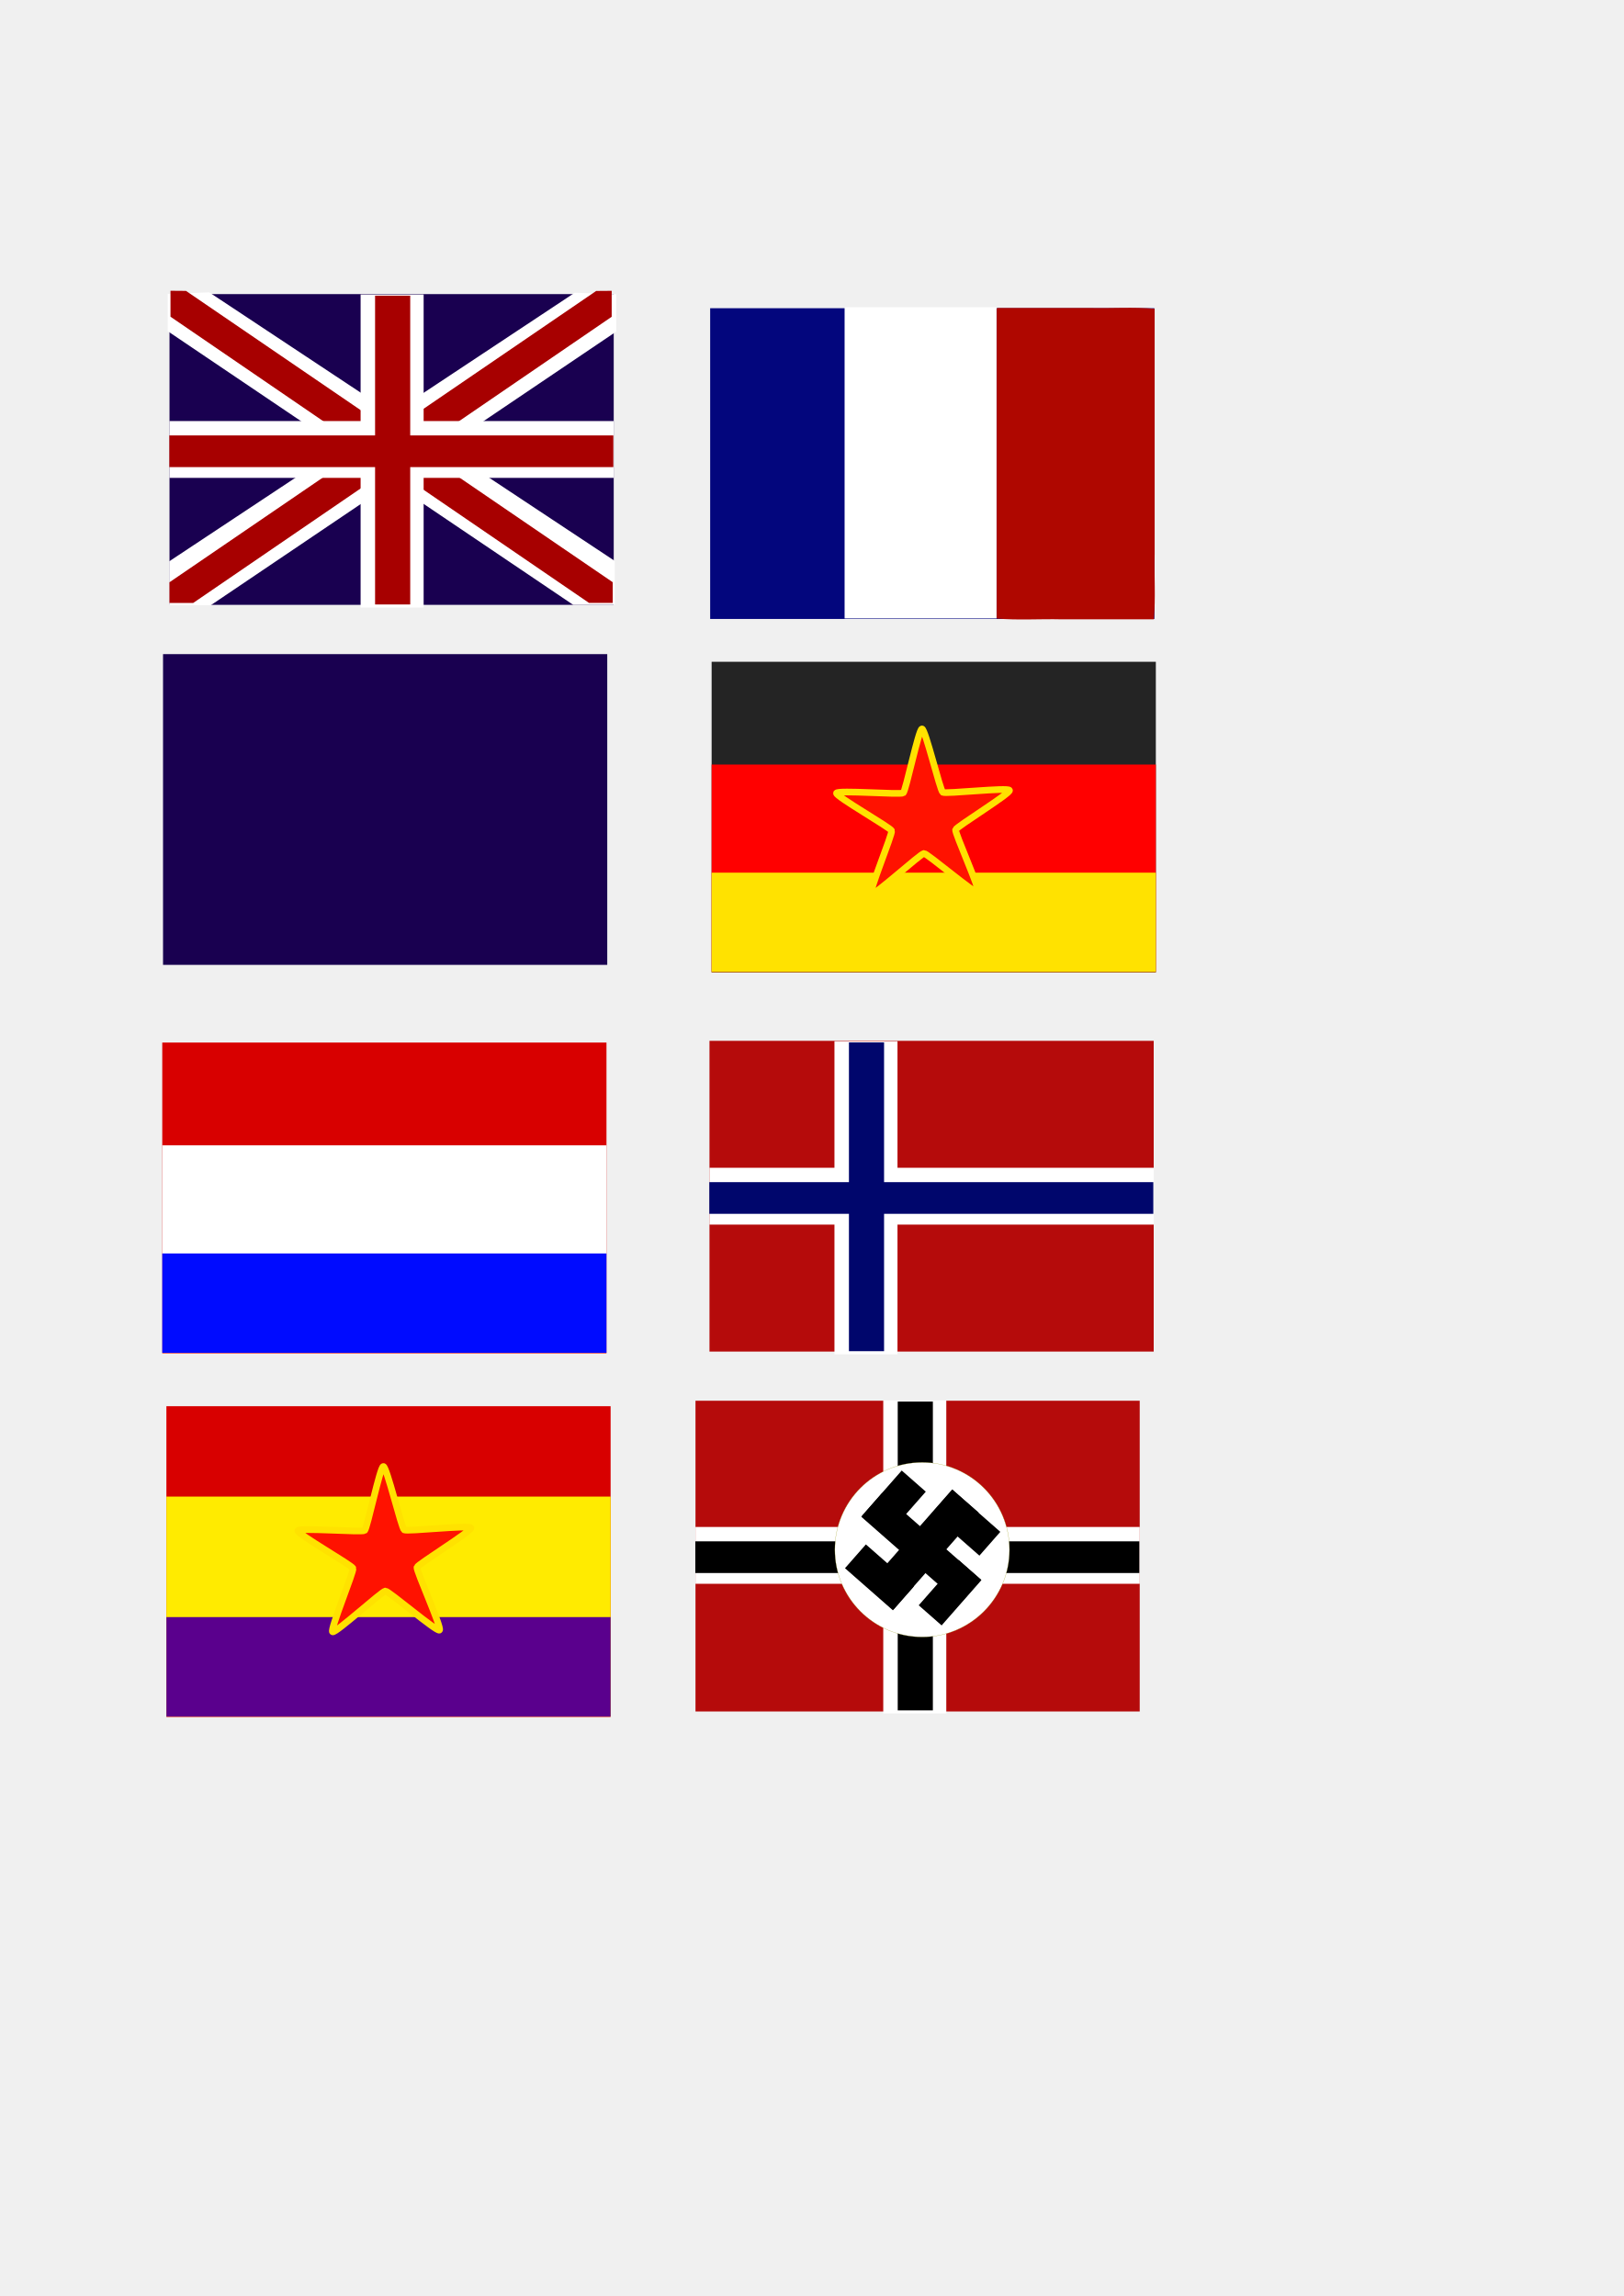
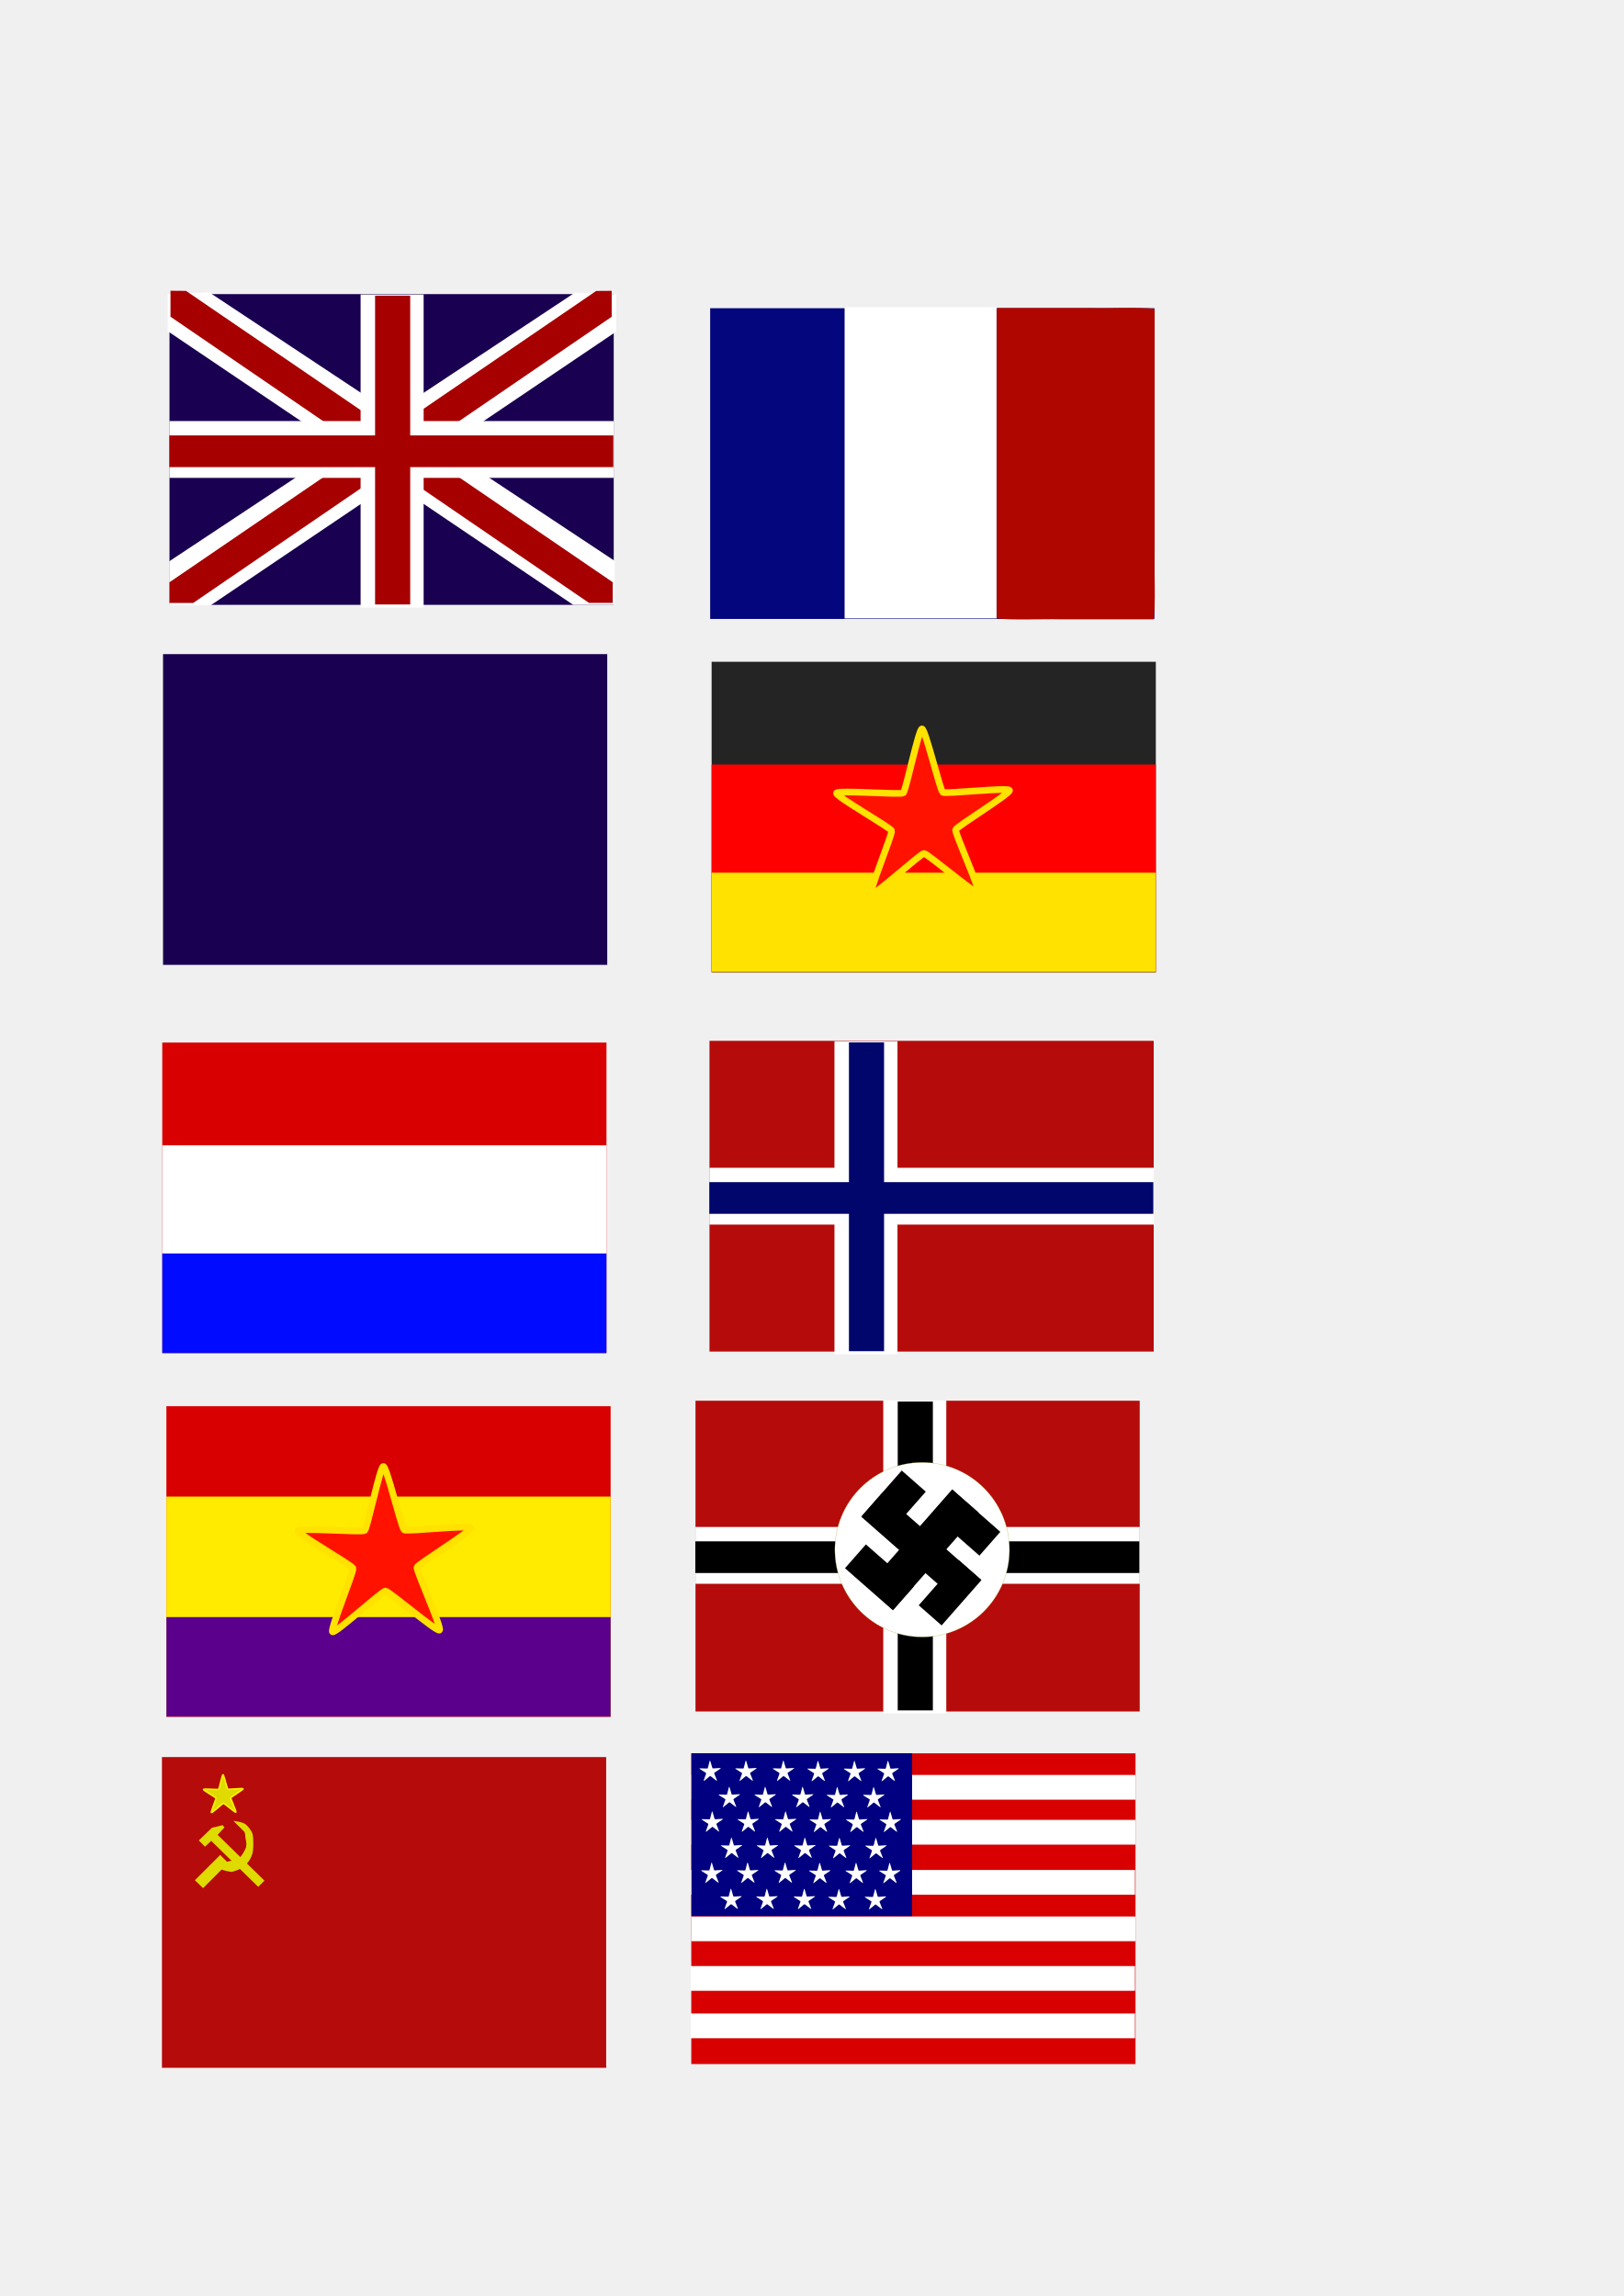
<svg xmlns="http://www.w3.org/2000/svg" width="210mm" height="297mm" id="svg6503" version="1.1">
  <defs id="defs6505" />
  <g id="layer1">
    <rect style="fill:#b50b0b;fill-opacity:1;stroke:none" id="rect6511-4-4" width="217.143" height="151.919" x="339.973" y="684.823" />
    <rect style="fill:#ffffff;fill-opacity:1;stroke:none" id="rect7084-0-3" width="217.183" height="27.779" x="339.949" y="746.538" />
    <rect style="fill:#ffffff;fill-opacity:1;stroke:none" id="rect7084-3-5-0" width="30.81" height="153.038" x="431.755" y="684.667" />
    <rect style="fill:#000000;fill-opacity:1;stroke:none" id="rect7084-1-4-4" width="217.041" height="15.487" x="339.884" y="753.565" />
    <rect style="fill:#000000;fill-opacity:1;stroke:none" id="rect7084-3-0-0-1" width="17.176" height="150.977" x="438.83" y="685.232" />
    <rect style="fill:#190050;fill-opacity:1;stroke:none" id="rect6511" width="217.143" height="151.919" x="82.857" y="143.791" />
    <rect style="fill:#190050;fill-opacity:1;stroke:none" id="rect6511-6" width="217.143" height="151.919" x="79.693" y="319.804" />
    <path style="fill:#ffffff;stroke:#ffffff;stroke-width:1px;stroke-linecap:butt;stroke-linejoin:miter;stroke-opacity:1;fill-opacity:1" d="m 82.5,144.148 0,17.5 197.857,133.571 19.643,0 0,-20.714 -197.857,-131.071 z" id="path7039" />
    <path style="fill:#ffffff;fill-opacity:1;stroke:#ffffff;stroke-width:1px;stroke-linecap:butt;stroke-linejoin:miter;stroke-opacity:1" d="m 300.75,144.326 0,17.5 -197.857,133.571 -19.643,0 0,-20.714 197.857,-131.071 z" id="path7039-7" />
    <path style="fill:#a70000;stroke:none;stroke-width:1px;stroke-linecap:butt;stroke-linejoin:miter;stroke-opacity:1;fill-opacity:1" d="m 83.338,142.153 0,12.688 204.556,139.906 11.617,0 0,-10.102 L 90.914,142.215 z" id="path7149" />
    <path style="fill:#a70000;fill-opacity:1;stroke:none" d="m 299.005,142.184 0,12.688 -204.556,139.906 -11.617,0 0,-10.102 208.597,-142.432 z" id="path7149-4" />
    <rect style="fill:#ffffff;fill-opacity:1;stroke:none" id="rect7084" width="217.183" height="27.779" x="82.833" y="205.854" />
    <rect style="fill:#ffffff;fill-opacity:1;stroke:none" id="rect7084-3" width="30.81" height="153.038" x="176.272" y="143.983" />
    <rect style="fill:#a70000;fill-opacity:1;stroke:none" id="rect7084-1" width="217.041" height="15.487" x="82.768" y="212.881" />
    <rect style="fill:#a70000;fill-opacity:1;stroke:none" id="rect7084-3-0" width="17.176" height="150.977" x="183.347" y="144.548" />
    <rect style="fill:#03067d;fill-opacity:1;stroke:none" id="rect6511-2" width="217.143" height="151.919" x="347.143" y="150.688" />
    <rect style="fill:#ffffff;fill-opacity:1;stroke:none" id="rect7206" width="74.286" height="152.143" x="412.857" y="150.219" ry="0" />
    <path style="fill:#af0700;fill-opacity:1;stroke:none" d="m 487.185,150.958 c 0,50.476 0,100.952 0,151.429 10.277,0.937 21.276,0.134 31.83,0.402 15,0 30,0 45,0 0.937,-10.277 0.134,-21.276 0.402,-31.83 0,-40 0,-80 0,-120 -10.277,-0.937 -21.276,-0.134 -31.83,-0.402 -15,0 -30,0 -45,0 l -0.402,0.402 z" id="path7208" />
    <rect style="fill:#242424;fill-opacity:1;stroke:none" id="rect6511-2-7" width="217.143" height="151.919" x="347.857" y="323.546" />
    <rect style="fill:#ff0000;fill-opacity:1;stroke:none" id="rect7228" width="217.143" height="101.429" x="347.857" y="373.791" />
    <rect style="fill:#ffe200;fill-opacity:1;stroke:none" id="rect7230" width="217.143" height="48.571" x="347.857" y="426.648" />
    <path style="fill:#ff1200;fill-opacity:1;stroke:#ffe200;stroke-opacity:1;stroke-width:3.786;stroke-miterlimit:4;stroke-dasharray:none" id="path7234" d="m 425.709,376.782 c -1.223,1.445 -0.46,37.341 -2.298,37.791 -1.839,0.45 -17.752,-31.734 -19.504,-32.45 -1.752,-0.716 -35.655,11.102 -36.652,9.492 -0.997,-1.61 24.695,-26.689 24.835,-28.577 0.14,-1.888 -21.576,-30.479 -20.354,-31.924 1.223,-1.445 33.014,15.239 34.853,14.789 1.839,-0.45 22.32,-29.939 24.072,-29.223 1.752,0.716 -4.291,36.108 -3.295,37.717 0.997,1.61 35.371,11.976 35.231,13.864 -0.14,1.888 -35.667,7.077 -36.889,8.522 z" transform="matrix(0.7921549,-0.338832,0.338832,0.7921549,2.228803,251.4161)" />
    <rect style="fill:#b50b0b;fill-opacity:1;stroke:none" id="rect6511-4" width="217.143" height="151.919" x="346.811" y="508.865" />
    <rect style="fill:#ffffff;fill-opacity:1;stroke:none" id="rect7084-0" width="217.183" height="27.779" x="346.786" y="570.929" />
    <rect style="fill:#ffffff;fill-opacity:1;stroke:none" id="rect7084-3-5" width="30.81" height="153.038" x="407.901" y="509.057" />
    <rect style="fill:#00066c;fill-opacity:1;stroke:none" id="rect7084-1-4" width="217.041" height="15.487" x="346.722" y="577.955" />
    <rect style="fill:#00066c;fill-opacity:1;stroke:none" id="rect7084-3-0-0" width="17.176" height="150.977" x="414.976" y="509.622" />
    <rect style="fill:#d80000;fill-opacity:1;stroke:none" id="rect6511-2-7-1" width="217.143" height="151.919" x="79.317" y="509.712" />
    <rect style="fill:#ffffff;fill-opacity:1;stroke:none" id="rect7228-1" width="217.143" height="101.429" x="79.317" y="559.957" />
    <rect style="fill:#000bff;fill-opacity:1;stroke:none" id="rect7230-1" width="217.143" height="48.571" x="79.317" y="612.815" />
    <rect style="fill:#d80000;fill-opacity:1;stroke:none" id="rect6511-2-7-1-0" width="217.143" height="151.919" x="81.337" y="687.499" />
    <rect style="fill:#ffeb00;fill-opacity:1;stroke:none" id="rect7228-1-8" width="217.143" height="107.489" x="81.337" y="731.683" />
    <rect style="fill:#5a008d;fill-opacity:1;stroke:none" id="rect7230-1-2" width="217.143" height="48.571" x="81.337" y="790.601" />
    <path style="fill:#ff1200;fill-opacity:1;stroke:#ffe200;stroke-width:3.786;stroke-miterlimit:4;stroke-opacity:1;stroke-dasharray:none" id="path7234-5" d="m 425.709,376.782 c -1.223,1.445 -0.46,37.341 -2.298,37.791 -1.839,0.45 -17.752,-31.734 -19.504,-32.45 -1.752,-0.716 -35.655,11.102 -36.652,9.492 -0.997,-1.61 24.695,-26.689 24.835,-28.577 0.14,-1.888 -21.576,-30.479 -20.354,-31.924 1.223,-1.445 33.014,15.239 34.853,14.789 1.839,-0.45 22.32,-29.939 24.072,-29.223 1.752,0.716 -4.291,36.108 -3.295,37.717 0.997,1.61 35.371,11.976 35.231,13.864 -0.14,1.888 -35.667,7.077 -36.889,8.522 z" transform="matrix(0.7921549,-0.338832,0.338832,0.7921549,-261.0584,612.0226)" />
    <path style="fill:#ffffff;fill-opacity:1;stroke:#909002;stroke-width:0.1;stroke-linecap:butt;stroke-linejoin:miter;stroke-miterlimit:4;stroke-opacity:1;stroke-dasharray:none;stroke-dashoffset:0" id="path6183" d="m 493.46,757.65 a 42.679,42.679 0 1 1 -85.358,0 42.679,42.679 0 1 1 85.358,0 z" />
    <rect style="fill:#000000;fill-opacity:1;stroke:none" id="rect7084-1-4-8" width="64.256" height="15.487" x="805.679" y="263.866" transform="matrix(0.751365,0.6598868,-0.6598868,0.751365,0,0)" />
    <rect style="fill:#000000;fill-opacity:1;stroke:none" id="rect7084-3-0-0-5" width="17.176" height="63.094" x="830.244" y="239.98" transform="matrix(0.751365,0.6598868,-0.6598868,0.751365,0,0)" />
    <rect style="fill:#000000;fill-opacity:1;stroke:none" id="rect7084-1-4-8-4" width="31.173" height="15.487" x="816.286" y="288.027" transform="matrix(0.751365,0.6598868,-0.6598868,0.751365,0,0)" />
    <rect style="fill:#000000;fill-opacity:1;stroke:none" id="rect7084-1-4-8-4-6" width="31.173" height="15.487" x="830.428" y="240.045" transform="matrix(0.751365,0.6598868,-0.6598868,0.751365,0,0)" />
    <rect style="fill:#000000;fill-opacity:1;stroke:none" id="rect7084-3-0-0-5-3" width="15.661" height="29.506" x="805.607" y="249.324" transform="matrix(0.751365,0.6598868,-0.6598868,0.751365,0,0)" />
    <rect style="fill:#000000;fill-opacity:1;stroke:none" id="rect7084-3-0-0-5-3-8" width="14.903" height="29.506" x="855.328" y="263.845" transform="matrix(0.751365,0.6598868,-0.6598868,0.751365,0,0)" />
+     <rect style="fill:#b50b0b;fill-opacity:1;stroke:none" id="rect6511-4-3" width="217.143" height="151.919" x="79.169" y="859.038" />
+     <path style="fill:#dfda00;fill-opacity:1;stroke:#fff100;stroke-width:3.786;stroke-miterlimit:4;stroke-opacity:1;stroke-dasharray:none" id="path7234-5-1" d="m 425.709,376.782 c -1.223,1.445 -0.46,37.341 -2.298,37.791 -1.839,0.45 -17.752,-31.734 -19.504,-32.45 -1.752,-0.716 -35.655,11.102 -36.652,9.492 -0.997,-1.61 24.695,-26.689 24.835,-28.577 0.14,-1.888 -21.576,-30.479 -20.354,-31.924 1.223,-1.445 33.014,15.239 34.853,14.789 1.839,-0.45 22.32,-29.939 24.072,-29.223 1.752,0.716 -4.291,36.108 -3.295,37.717 0.997,1.61 35.371,11.976 35.231,13.864 -0.14,1.888 -35.667,7.077 -36.889,8.522 z" transform="matrix(0.1821293,-0.077903,0.077903,0.1821293,5.894523,843.4957)" />
+     <path style="fill:#dfda00;fill-opacity:1;stroke:none" d="m 95.27,919.242 12.36,-12.36 3.339,3.339 c 0,0 -1.098,0.295 0.748,-0.199 1.751,-0.469 3.471,-0.22 4.909,-1.323 1.36,-1.044 2.782,-3.449 3.438,-5.033 0.582,-1.404 0.393,-3.091 0,-4.559 -0.311,-1.162 0.043,-2.873 -0.808,-3.724 -0.783,-0.783 -5.171,-5.151 -5.171,-5.151 0,0 4.36,0.439 5.966,1.672 1.152,0.884 2.998,3.267 3.374,4.67 0.554,2.067 0.554,7.444 0,9.511 -0.549,2.05 -1.682,4.012 -3.183,5.513 -1.461,1.461 -3.373,2.565 -5.37,3.1 -2.685,0.719 -0.599,0.562 -3.355,0.199 -1.09,-0.143 -3.186,-0.854 -3.186,-0.854 l -9.081,9.081 z" id="path9667" />
+     <path style="fill:#dfda00;fill-opacity:1;stroke:none" d="m 109.724,893.425 -3.339,3.638 22.877,22.378 -3.04,3.04 -22.977,-22.478 -3.04,2.841 -3.04,-3.04 5.532,-5.333 0.847,-0.847 5.283,-1.296 z" id="path9671" />
+     <rect style="fill:#d80000;fill-opacity:1;stroke:none" id="rect6511-2-7-1-2" width="217.143" height="151.919" x="337.916" y="857.205" />
+     <rect style="fill:#ffffff;fill-opacity:1;stroke:none" id="rect7228-1-9" width="217.143" height="12.097" x="337.663" y="984.407" />
+     <rect style="fill:#ffffff;fill-opacity:1;stroke:none" id="rect7228-1-9-0" width="217.143" height="12.097" x="337.663" y="961.208" />
+     <rect style="fill:#ffffff;fill-opacity:1;stroke:none" id="rect7228-1-9-8" width="217.143" height="12.097" x="337.916" y="936.965" />
+     <rect style="fill:#ffffff;fill-opacity:1;stroke:none" id="rect7228-1-9-3" width="217.143" height="12.097" x="337.663" y="914.236" />
+     <rect style="fill:#ffffff;fill-opacity:1;stroke:none" id="rect7228-1-9-1" width="217.143" height="12.097" x="337.916" y="889.74" />
+     <rect style="fill:#ffffff;fill-opacity:1;stroke:none" id="rect7228-1-9-9" width="217.143" height="12.097" x="337.916" y="867.769" />
+     <rect style="fill:#000080;fill-opacity:1;stroke:none" id="rect7230-1-1" width="107.849" height="79.621" x="337.995" y="857.147" />
+     <path style="fill:#ffffff;fill-opacity:1;stroke:none" id="path7234-5-1-4" d="m 425.709,376.782 c -1.223,1.445 -0.46,37.341 -2.298,37.791 -1.839,0.45 -17.752,-31.734 -19.504,-32.45 -1.752,-0.716 -35.655,11.102 -36.652,9.492 -0.997,-1.61 24.695,-26.689 24.835,-28.577 0.14,-1.888 -21.576,-30.479 -20.354,-31.924 1.223,-1.445 33.014,15.239 34.853,14.789 1.839,-0.45 22.32,-29.939 24.072,-29.223 1.752,0.716 -4.291,36.108 -3.295,37.717 0.997,1.61 35.371,11.976 35.231,13.864 -0.14,1.888 -35.667,7.077 -36.889,8.522 z" transform="matrix(0.0985041,-0.0421336,0.0421336,0.0985041,291.2873,847.6592)" />
+     <path style="fill:#ffffff;fill-opacity:1;stroke:none" id="path7234-5-1-4-4" d="m 425.709,376.782 c -1.223,1.445 -0.46,37.341 -2.298,37.791 -1.839,0.45 -17.752,-31.734 -19.504,-32.45 -1.752,-0.716 -35.655,11.102 -36.652,9.492 -0.997,-1.61 24.695,-26.689 24.835,-28.577 0.14,-1.888 -21.576,-30.479 -20.354,-31.924 1.223,-1.445 33.014,15.239 34.853,14.789 1.839,-0.45 22.32,-29.939 24.072,-29.223 1.752,0.716 -4.291,36.108 -3.295,37.717 0.997,1.61 35.371,11.976 35.231,13.864 -0.14,1.888 -35.667,7.077 -36.889,8.522 z" transform="matrix(0.0985041,-0.0421336,0.0421336,0.0985041,308.8387,847.6592)" />
+     <path style="fill:#ffffff;fill-opacity:1;stroke:none" id="path7234-5-1-4-3" d="m 425.709,376.782 c -1.223,1.445 -0.46,37.341 -2.298,37.791 -1.839,0.45 -17.752,-31.734 -19.504,-32.45 -1.752,-0.716 -35.655,11.102 -36.652,9.492 -0.997,-1.61 24.695,-26.689 24.835,-28.577 0.14,-1.888 -21.576,-30.479 -20.354,-31.924 1.223,-1.445 33.014,15.239 34.853,14.789 1.839,-0.45 22.32,-29.939 24.072,-29.223 1.752,0.716 -4.291,36.108 -3.295,37.717 0.997,1.61 35.371,11.976 35.231,13.864 -0.14,1.888 -35.667,7.077 -36.889,8.522 z" transform="matrix(0.0985041,-0.0421336,0.0421336,0.0985041,327.1478,847.6592)" />
+     <path style="fill:#ffffff;fill-opacity:1;stroke:none" id="path7234-5-1-4-76" d="m 425.709,376.782 c -1.223,1.445 -0.46,37.341 -2.298,37.791 -1.839,0.45 -17.752,-31.734 -19.504,-32.45 -1.752,-0.716 -35.655,11.102 -36.652,9.492 -0.997,-1.61 24.695,-26.689 24.835,-28.577 0.14,-1.888 -21.576,-30.479 -20.354,-31.924 1.223,-1.445 33.014,15.239 34.853,14.789 1.839,-0.45 22.32,-29.939 24.072,-29.223 1.752,0.716 -4.291,36.108 -3.295,37.717 0.997,1.61 35.371,11.976 35.231,13.864 -0.14,1.888 -35.667,7.077 -36.889,8.522 z" transform="matrix(0.0985041,-0.0421336,0.0421336,0.0985041,344.0678,847.7854)" />
+     <path style="fill:#ffffff;fill-opacity:1;stroke:none" id="path7234-5-1-4-8" d="m 425.709,376.782 c -1.223,1.445 -0.46,37.341 -2.298,37.791 -1.839,0.45 -17.752,-31.734 -19.504,-32.45 -1.752,-0.716 -35.655,11.102 -36.652,9.492 -0.997,-1.61 24.695,-26.689 24.835,-28.577 0.14,-1.888 -21.576,-30.479 -20.354,-31.924 1.223,-1.445 33.014,15.239 34.853,14.789 1.839,-0.45 22.32,-29.939 24.072,-29.223 1.752,0.716 -4.291,36.108 -3.295,37.717 0.997,1.61 35.371,11.976 35.231,13.864 -0.14,1.888 -35.667,7.077 -36.889,8.522 z" transform="matrix(0.0985041,-0.0421336,0.0421336,0.0985041,361.8718,847.7854)" />
+     <path style="fill:#ffffff;fill-opacity:1;stroke:none" id="path7234-5-1-4-2" d="m 425.709,376.782 c -1.223,1.445 -0.46,37.341 -2.298,37.791 -1.839,0.45 -17.752,-31.734 -19.504,-32.45 -1.752,-0.716 -35.655,11.102 -36.652,9.492 -0.997,-1.61 24.695,-26.689 24.835,-28.577 0.14,-1.888 -21.576,-30.479 -20.354,-31.924 1.223,-1.445 33.014,15.239 34.853,14.789 1.839,-0.45 22.32,-29.939 24.072,-29.223 1.752,0.716 -4.291,36.108 -3.295,37.717 0.997,1.61 35.371,11.976 35.231,13.864 -0.14,1.888 -35.667,7.077 -36.889,8.522 z" transform="matrix(0.0985041,-0.0421336,0.0421336,0.0985041,378.2867,847.7854)" />
+     <path style="fill:#ffffff;fill-opacity:1;stroke:none" id="path7234-5-1-4-28" d="m 425.709,376.782 c -1.223,1.445 -0.46,37.341 -2.298,37.791 -1.839,0.45 -17.752,-31.734 -19.504,-32.45 -1.752,-0.716 -35.655,11.102 -36.652,9.492 -0.997,-1.61 24.695,-26.689 24.835,-28.577 0.14,-1.888 -21.576,-30.479 -20.354,-31.924 1.223,-1.445 33.014,15.239 34.853,14.789 1.839,-0.45 22.32,-29.939 24.072,-29.223 1.752,0.716 -4.291,36.108 -3.295,37.717 0.997,1.61 35.371,11.976 35.231,13.864 -0.14,1.888 -35.667,7.077 -36.889,8.522 z" transform="matrix(0.0985041,-0.0421336,0.0421336,0.0985041,300.6944,860.4755)" />
+     <path style="fill:#ffffff;fill-opacity:1;stroke:none" id="path7234-5-1-4-4-6" d="m 425.709,376.782 c -1.223,1.445 -0.46,37.341 -2.298,37.791 -1.839,0.45 -17.752,-31.734 -19.504,-32.45 -1.752,-0.716 -35.655,11.102 -36.652,9.492 -0.997,-1.61 24.695,-26.689 24.835,-28.577 0.14,-1.888 -21.576,-30.479 -20.354,-31.924 1.223,-1.445 33.014,15.239 34.853,14.789 1.839,-0.45 22.32,-29.939 24.072,-29.223 1.752,0.716 -4.291,36.108 -3.295,37.717 0.997,1.61 35.371,11.976 35.231,13.864 -0.14,1.888 -35.667,7.077 -36.889,8.522 z" transform="matrix(0.0985041,-0.0421336,0.0421336,0.0985041,318.2458,860.4755)" />
+     <path style="fill:#ffffff;fill-opacity:1;stroke:none" id="path7234-5-1-4-3-4" d="m 425.709,376.782 c -1.223,1.445 -0.46,37.341 -2.298,37.791 -1.839,0.45 -17.752,-31.734 -19.504,-32.45 -1.752,-0.716 -35.655,11.102 -36.652,9.492 -0.997,-1.61 24.695,-26.689 24.835,-28.577 0.14,-1.888 -21.576,-30.479 -20.354,-31.924 1.223,-1.445 33.014,15.239 34.853,14.789 1.839,-0.45 22.32,-29.939 24.072,-29.223 1.752,0.716 -4.291,36.108 -3.295,37.717 0.997,1.61 35.371,11.976 35.231,13.864 -0.14,1.888 -35.667,7.077 -36.889,8.522 z" transform="matrix(0.0985041,-0.0421336,0.0421336,0.0985041,336.5548,860.4755)" />
+     <path style="fill:#ffffff;fill-opacity:1;stroke:none" id="path7234-5-1-4-76-0" d="m 425.709,376.782 c -1.223,1.445 -0.46,37.341 -2.298,37.791 -1.839,0.45 -17.752,-31.734 -19.504,-32.45 -1.752,-0.716 -35.655,11.102 -36.652,9.492 -0.997,-1.61 24.695,-26.689 24.835,-28.577 0.14,-1.888 -21.576,-30.479 -20.354,-31.924 1.223,-1.445 33.014,15.239 34.853,14.789 1.839,-0.45 22.32,-29.939 24.072,-29.223 1.752,0.716 -4.291,36.108 -3.295,37.717 0.997,1.61 35.371,11.976 35.231,13.864 -0.14,1.888 -35.667,7.077 -36.889,8.522 z" transform="matrix(0.0985041,-0.0421336,0.0421336,0.0985041,353.4749,860.6018)" />
+     <path style="fill:#ffffff;fill-opacity:1;stroke:none" id="path7234-5-1-4-8-2" d="m 425.709,376.782 c -1.223,1.445 -0.46,37.341 -2.298,37.791 -1.839,0.45 -17.752,-31.734 -19.504,-32.45 -1.752,-0.716 -35.655,11.102 -36.652,9.492 -0.997,-1.61 24.695,-26.689 24.835,-28.577 0.14,-1.888 -21.576,-30.479 -20.354,-31.924 1.223,-1.445 33.014,15.239 34.853,14.789 1.839,-0.45 22.32,-29.939 24.072,-29.223 1.752,0.716 -4.291,36.108 -3.295,37.717 0.997,1.61 35.371,11.976 35.231,13.864 -0.14,1.888 -35.667,7.077 -36.889,8.522 z" transform="matrix(0.0985041,-0.0421336,0.0421336,0.0985041,371.2788,860.6018)" />
+     <path style="fill:#ffffff;fill-opacity:1;stroke:none" id="path7234-5-1-4-23" d="m 425.709,376.782 c -1.223,1.445 -0.46,37.341 -2.298,37.791 -1.839,0.45 -17.752,-31.734 -19.504,-32.45 -1.752,-0.716 -35.655,11.102 -36.652,9.492 -0.997,-1.61 24.695,-26.689 24.835,-28.577 0.14,-1.888 -21.576,-30.479 -20.354,-31.924 1.223,-1.445 33.014,15.239 34.853,14.789 1.839,-0.45 22.32,-29.939 24.072,-29.223 1.752,0.716 -4.291,36.108 -3.295,37.717 0.997,1.61 35.371,11.976 35.231,13.864 -0.14,1.888 -35.667,7.077 -36.889,8.522 z" transform="matrix(0.0985041,-0.0421336,0.0421336,0.0985041,292.3606,872.5026)" />
+     <path style="fill:#ffffff;fill-opacity:1;stroke:none" id="path7234-5-1-4-4-1" d="m 425.709,376.782 c -1.223,1.445 -0.46,37.341 -2.298,37.791 -1.839,0.45 -17.752,-31.734 -19.504,-32.45 -1.752,-0.716 -35.655,11.102 -36.652,9.492 -0.997,-1.61 24.695,-26.689 24.835,-28.577 0.14,-1.888 -21.576,-30.479 -20.354,-31.924 1.223,-1.445 33.014,15.239 34.853,14.789 1.839,-0.45 22.32,-29.939 24.072,-29.223 1.752,0.716 -4.291,36.108 -3.295,37.717 0.997,1.61 35.371,11.976 35.231,13.864 -0.14,1.888 -35.667,7.077 -36.889,8.522 z" transform="matrix(0.0985041,-0.0421336,0.0421336,0.0985041,309.912,872.5026)" />
+     <path style="fill:#ffffff;fill-opacity:1;stroke:none" id="path7234-5-1-4-3-8" d="m 425.709,376.782 c -1.223,1.445 -0.46,37.341 -2.298,37.791 -1.839,0.45 -17.752,-31.734 -19.504,-32.45 -1.752,-0.716 -35.655,11.102 -36.652,9.492 -0.997,-1.61 24.695,-26.689 24.835,-28.577 0.14,-1.888 -21.576,-30.479 -20.354,-31.924 1.223,-1.445 33.014,15.239 34.853,14.789 1.839,-0.45 22.32,-29.939 24.072,-29.223 1.752,0.716 -4.291,36.108 -3.295,37.717 0.997,1.61 35.371,11.976 35.231,13.864 -0.14,1.888 -35.667,7.077 -36.889,8.522 z" transform="matrix(0.0985041,-0.0421336,0.0421336,0.0985041,328.221,872.5026)" />
+     <path style="fill:#ffffff;fill-opacity:1;stroke:none" id="path7234-5-1-4-76-3" d="m 425.709,376.782 c -1.223,1.445 -0.46,37.341 -2.298,37.791 -1.839,0.45 -17.752,-31.734 -19.504,-32.45 -1.752,-0.716 -35.655,11.102 -36.652,9.492 -0.997,-1.61 24.695,-26.689 24.835,-28.577 0.14,-1.888 -21.576,-30.479 -20.354,-31.924 1.223,-1.445 33.014,15.239 34.853,14.789 1.839,-0.45 22.32,-29.939 24.072,-29.223 1.752,0.716 -4.291,36.108 -3.295,37.717 0.997,1.61 35.371,11.976 35.231,13.864 -0.14,1.888 -35.667,7.077 -36.889,8.522 z" transform="matrix(0.0985041,-0.0421336,0.0421336,0.0985041,345.1411,872.6289)" />
+     <path style="fill:#ffffff;fill-opacity:1;stroke:none" id="path7234-5-1-4-8-5" d="m 425.709,376.782 c -1.223,1.445 -0.46,37.341 -2.298,37.791 -1.839,0.45 -17.752,-31.734 -19.504,-32.45 -1.752,-0.716 -35.655,11.102 -36.652,9.492 -0.997,-1.61 24.695,-26.689 24.835,-28.577 0.14,-1.888 -21.576,-30.479 -20.354,-31.924 1.223,-1.445 33.014,15.239 34.853,14.789 1.839,-0.45 22.32,-29.939 24.072,-29.223 1.752,0.716 -4.291,36.108 -3.295,37.717 0.997,1.61 35.371,11.976 35.231,13.864 -0.14,1.888 -35.667,7.077 -36.889,8.522 z" transform="matrix(0.0985041,-0.0421336,0.0421336,0.0985041,362.945,872.6289)" />
+     <path style="fill:#ffffff;fill-opacity:1;stroke:none" id="path7234-5-1-4-2-6" d="m 425.709,376.782 c -1.223,1.445 -0.46,37.341 -2.298,37.791 -1.839,0.45 -17.752,-31.734 -19.504,-32.45 -1.752,-0.716 -35.655,11.102 -36.652,9.492 -0.997,-1.61 24.695,-26.689 24.835,-28.577 0.14,-1.888 -21.576,-30.479 -20.354,-31.924 1.223,-1.445 33.014,15.239 34.853,14.789 1.839,-0.45 22.32,-29.939 24.072,-29.223 1.752,0.716 -4.291,36.108 -3.295,37.717 0.997,1.61 35.371,11.976 35.231,13.864 -0.14,1.888 -35.667,7.077 -36.889,8.522 z" transform="matrix(0.0985041,-0.0421336,0.0421336,0.0985041,379.36,872.6289)" />
+     <path style="fill:#ffffff;fill-opacity:1;stroke:none" id="path7234-5-1-4-28-8" d="m 425.709,376.782 c -1.223,1.445 -0.46,37.341 -2.298,37.791 -1.839,0.45 -17.752,-31.734 -19.504,-32.45 -1.752,-0.716 -35.655,11.102 -36.652,9.492 -0.997,-1.61 24.695,-26.689 24.835,-28.577 0.14,-1.888 -21.576,-30.479 -20.354,-31.924 1.223,-1.445 33.014,15.239 34.853,14.789 1.839,-0.45 22.32,-29.939 24.072,-29.223 1.752,0.716 -4.291,36.108 -3.295,37.717 0.997,1.61 35.371,11.976 35.231,13.864 -0.14,1.888 -35.667,7.077 -36.889,8.522 z" transform="matrix(0.0985041,-0.0421336,0.0421336,0.0985041,301.7677,885.3189)" />
+     <path style="fill:#ffffff;fill-opacity:1;stroke:none" id="path7234-5-1-4-4-6-3" d="m 425.709,376.782 c -1.223,1.445 -0.46,37.341 -2.298,37.791 -1.839,0.45 -17.752,-31.734 -19.504,-32.45 -1.752,-0.716 -35.655,11.102 -36.652,9.492 -0.997,-1.61 24.695,-26.689 24.835,-28.577 0.14,-1.888 -21.576,-30.479 -20.354,-31.924 1.223,-1.445 33.014,15.239 34.853,14.789 1.839,-0.45 22.32,-29.939 24.072,-29.223 1.752,0.716 -4.291,36.108 -3.295,37.717 0.997,1.61 35.371,11.976 35.231,13.864 -0.14,1.888 -35.667,7.077 -36.889,8.522 z" transform="matrix(0.0985041,-0.0421336,0.0421336,0.0985041,319.3191,885.3189)" />
+     <path style="fill:#ffffff;fill-opacity:1;stroke:none" id="path7234-5-1-4-3-4-9" d="m 425.709,376.782 c -1.223,1.445 -0.46,37.341 -2.298,37.791 -1.839,0.45 -17.752,-31.734 -19.504,-32.45 -1.752,-0.716 -35.655,11.102 -36.652,9.492 -0.997,-1.61 24.695,-26.689 24.835,-28.577 0.14,-1.888 -21.576,-30.479 -20.354,-31.924 1.223,-1.445 33.014,15.239 34.853,14.789 1.839,-0.45 22.32,-29.939 24.072,-29.223 1.752,0.716 -4.291,36.108 -3.295,37.717 0.997,1.61 35.371,11.976 35.231,13.864 -0.14,1.888 -35.667,7.077 -36.889,8.522 z" transform="matrix(0.0985041,-0.0421336,0.0421336,0.0985041,337.6281,885.3189)" />
+     <path style="fill:#ffffff;fill-opacity:1;stroke:none" id="path7234-5-1-4-76-0-3" d="m 425.709,376.782 c -1.223,1.445 -0.46,37.341 -2.298,37.791 -1.839,0.45 -17.752,-31.734 -19.504,-32.45 -1.752,-0.716 -35.655,11.102 -36.652,9.492 -0.997,-1.61 24.695,-26.689 24.835,-28.577 0.14,-1.888 -21.576,-30.479 -20.354,-31.924 1.223,-1.445 33.014,15.239 34.853,14.789 1.839,-0.45 22.32,-29.939 24.072,-29.223 1.752,0.716 -4.291,36.108 -3.295,37.717 0.997,1.61 35.371,11.976 35.231,13.864 -0.14,1.888 -35.667,7.077 -36.889,8.522 z" transform="matrix(0.0985041,-0.0421336,0.0421336,0.0985041,354.5481,885.4452)" />
+     <path style="fill:#ffffff;fill-opacity:1;stroke:none" id="path7234-5-1-4-8-2-5" d="m 425.709,376.782 c -1.223,1.445 -0.46,37.341 -2.298,37.791 -1.839,0.45 -17.752,-31.734 -19.504,-32.45 -1.752,-0.716 -35.655,11.102 -36.652,9.492 -0.997,-1.61 24.695,-26.689 24.835,-28.577 0.14,-1.888 -21.576,-30.479 -20.354,-31.924 1.223,-1.445 33.014,15.239 34.853,14.789 1.839,-0.45 22.32,-29.939 24.072,-29.223 1.752,0.716 -4.291,36.108 -3.295,37.717 0.997,1.61 35.371,11.976 35.231,13.864 -0.14,1.888 -35.667,7.077 -36.889,8.522 z" transform="matrix(0.0985041,-0.0421336,0.0421336,0.0985041,372.3521,885.4452)" />
+     <path style="fill:#ffffff;fill-opacity:1;stroke:none" id="path7234-5-1-4-33" d="m 425.709,376.782 c -1.223,1.445 -0.46,37.341 -2.298,37.791 -1.839,0.45 -17.752,-31.734 -19.504,-32.45 -1.752,-0.716 -35.655,11.102 -36.652,9.492 -0.997,-1.61 24.695,-26.689 24.835,-28.577 0.14,-1.888 -21.576,-30.479 -20.354,-31.924 1.223,-1.445 33.014,15.239 34.853,14.789 1.839,-0.45 22.32,-29.939 24.072,-29.223 1.752,0.716 -4.291,36.108 -3.295,37.717 0.997,1.61 35.371,11.976 35.231,13.864 -0.14,1.888 -35.667,7.077 -36.889,8.522 z" transform="matrix(0.0985041,-0.0421336,0.0421336,0.0985041,292.1081,897.5039)" />
+     <path style="fill:#ffffff;fill-opacity:1;stroke:none" id="path7234-5-1-4-4-3" d="m 425.709,376.782 c -1.223,1.445 -0.46,37.341 -2.298,37.791 -1.839,0.45 -17.752,-31.734 -19.504,-32.45 -1.752,-0.716 -35.655,11.102 -36.652,9.492 -0.997,-1.61 24.695,-26.689 24.835,-28.577 0.14,-1.888 -21.576,-30.479 -20.354,-31.924 1.223,-1.445 33.014,15.239 34.853,14.789 1.839,-0.45 22.32,-29.939 24.072,-29.223 1.752,0.716 -4.291,36.108 -3.295,37.717 0.997,1.61 35.371,11.976 35.231,13.864 -0.14,1.888 -35.667,7.077 -36.889,8.522 z" transform="matrix(0.0985041,-0.0421336,0.0421336,0.0985041,309.6595,897.5039)" />
+     <path style="fill:#ffffff;fill-opacity:1;stroke:none" id="path7234-5-1-4-3-7" d="m 425.709,376.782 c -1.223,1.445 -0.46,37.341 -2.298,37.791 -1.839,0.45 -17.752,-31.734 -19.504,-32.45 -1.752,-0.716 -35.655,11.102 -36.652,9.492 -0.997,-1.61 24.695,-26.689 24.835,-28.577 0.14,-1.888 -21.576,-30.479 -20.354,-31.924 1.223,-1.445 33.014,15.239 34.853,14.789 1.839,-0.45 22.32,-29.939 24.072,-29.223 1.752,0.716 -4.291,36.108 -3.295,37.717 0.997,1.61 35.371,11.976 35.231,13.864 -0.14,1.888 -35.667,7.077 -36.889,8.522 z" transform="matrix(0.0985041,-0.0421336,0.0421336,0.0985041,327.9685,897.5039)" />
+     <path style="fill:#ffffff;fill-opacity:1;stroke:none" id="path7234-5-1-4-76-38" d="m 425.709,376.782 c -1.223,1.445 -0.46,37.341 -2.298,37.791 -1.839,0.45 -17.752,-31.734 -19.504,-32.45 -1.752,-0.716 -35.655,11.102 -36.652,9.492 -0.997,-1.61 24.695,-26.689 24.835,-28.577 0.14,-1.888 -21.576,-30.479 -20.354,-31.924 1.223,-1.445 33.014,15.239 34.853,14.789 1.839,-0.45 22.32,-29.939 24.072,-29.223 1.752,0.716 -4.291,36.108 -3.295,37.717 0.997,1.61 35.371,11.976 35.231,13.864 -0.14,1.888 -35.667,7.077 -36.889,8.522 z" transform="matrix(0.0985041,-0.0421336,0.0421336,0.0985041,344.8886,897.6302)" />
+     <path style="fill:#ffffff;fill-opacity:1;stroke:none" id="path7234-5-1-4-8-0" d="m 425.709,376.782 c -1.223,1.445 -0.46,37.341 -2.298,37.791 -1.839,0.45 -17.752,-31.734 -19.504,-32.45 -1.752,-0.716 -35.655,11.102 -36.652,9.492 -0.997,-1.61 24.695,-26.689 24.835,-28.577 0.14,-1.888 -21.576,-30.479 -20.354,-31.924 1.223,-1.445 33.014,15.239 34.853,14.789 1.839,-0.45 22.32,-29.939 24.072,-29.223 1.752,0.716 -4.291,36.108 -3.295,37.717 0.997,1.61 35.371,11.976 35.231,13.864 -0.14,1.888 -35.667,7.077 -36.889,8.522 z" transform="matrix(0.0985041,-0.0421336,0.0421336,0.0985041,362.6925,897.6302)" />
+     <path style="fill:#ffffff;fill-opacity:1;stroke:none" id="path7234-5-1-4-2-60" d="m 425.709,376.782 c -1.223,1.445 -0.46,37.341 -2.298,37.791 -1.839,0.45 -17.752,-31.734 -19.504,-32.45 -1.752,-0.716 -35.655,11.102 -36.652,9.492 -0.997,-1.61 24.695,-26.689 24.835,-28.577 0.14,-1.888 -21.576,-30.479 -20.354,-31.924 1.223,-1.445 33.014,15.239 34.853,14.789 1.839,-0.45 22.32,-29.939 24.072,-29.223 1.752,0.716 -4.291,36.108 -3.295,37.717 0.997,1.61 35.371,11.976 35.231,13.864 -0.14,1.888 -35.667,7.077 -36.889,8.522 z" transform="matrix(0.0985041,-0.0421336,0.0421336,0.0985041,379.1075,897.6302)" />
+     <path style="fill:#ffffff;fill-opacity:1;stroke:none" id="path7234-5-1-4-28-7" d="m 425.709,376.782 c -1.223,1.445 -0.46,37.341 -2.298,37.791 -1.839,0.45 -17.752,-31.734 -19.504,-32.45 -1.752,-0.716 -35.655,11.102 -36.652,9.492 -0.997,-1.61 24.695,-26.689 24.835,-28.577 0.14,-1.888 -21.576,-30.479 -20.354,-31.924 1.223,-1.445 33.014,15.239 34.853,14.789 1.839,-0.45 22.32,-29.939 24.072,-29.223 1.752,0.716 -4.291,36.108 -3.295,37.717 0.997,1.61 35.371,11.976 35.231,13.864 -0.14,1.888 -35.667,7.077 -36.889,8.522 z" transform="matrix(0.0985041,-0.0421336,0.0421336,0.0985041,301.5151,910.3202)" />
+     <path style="fill:#ffffff;fill-opacity:1;stroke:none" id="path7234-5-1-4-4-6-1" d="m 425.709,376.782 c -1.223,1.445 -0.46,37.341 -2.298,37.791 -1.839,0.45 -17.752,-31.734 -19.504,-32.45 -1.752,-0.716 -35.655,11.102 -36.652,9.492 -0.997,-1.61 24.695,-26.689 24.835,-28.577 0.14,-1.888 -21.576,-30.479 -20.354,-31.924 1.223,-1.445 33.014,15.239 34.853,14.789 1.839,-0.45 22.32,-29.939 24.072,-29.223 1.752,0.716 -4.291,36.108 -3.295,37.717 0.997,1.61 35.371,11.976 35.231,13.864 -0.14,1.888 -35.667,7.077 -36.889,8.522 z" transform="matrix(0.0985041,-0.0421336,0.0421336,0.0985041,319.0665,910.3202)" />
+     <path style="fill:#ffffff;fill-opacity:1;stroke:none" id="path7234-5-1-4-3-4-4" d="m 425.709,376.782 c -1.223,1.445 -0.46,37.341 -2.298,37.791 -1.839,0.45 -17.752,-31.734 -19.504,-32.45 -1.752,-0.716 -35.655,11.102 -36.652,9.492 -0.997,-1.61 24.695,-26.689 24.835,-28.577 0.14,-1.888 -21.576,-30.479 -20.354,-31.924 1.223,-1.445 33.014,15.239 34.853,14.789 1.839,-0.45 22.32,-29.939 24.072,-29.223 1.752,0.716 -4.291,36.108 -3.295,37.717 0.997,1.61 35.371,11.976 35.231,13.864 -0.14,1.888 -35.667,7.077 -36.889,8.522 z" transform="matrix(0.0985041,-0.0421336,0.0421336,0.0985041,337.3756,910.3202)" />
+     <path style="fill:#ffffff;fill-opacity:1;stroke:none" id="path7234-5-1-4-76-0-8" d="m 425.709,376.782 c -1.223,1.445 -0.46,37.341 -2.298,37.791 -1.839,0.45 -17.752,-31.734 -19.504,-32.45 -1.752,-0.716 -35.655,11.102 -36.652,9.492 -0.997,-1.61 24.695,-26.689 24.835,-28.577 0.14,-1.888 -21.576,-30.479 -20.354,-31.924 1.223,-1.445 33.014,15.239 34.853,14.789 1.839,-0.45 22.32,-29.939 24.072,-29.223 1.752,0.716 -4.291,36.108 -3.295,37.717 0.997,1.61 35.371,11.976 35.231,13.864 -0.14,1.888 -35.667,7.077 -36.889,8.522 z" transform="matrix(0.0985041,-0.0421336,0.0421336,0.0985041,354.2956,910.4465)" />
+     <path style="fill:#ffffff;fill-opacity:1;stroke:none" id="path7234-5-1-4-8-2-7" d="m 425.709,376.782 c -1.223,1.445 -0.46,37.341 -2.298,37.791 -1.839,0.45 -17.752,-31.734 -19.504,-32.45 -1.752,-0.716 -35.655,11.102 -36.652,9.492 -0.997,-1.61 24.695,-26.689 24.835,-28.577 0.14,-1.888 -21.576,-30.479 -20.354,-31.924 1.223,-1.445 33.014,15.239 34.853,14.789 1.839,-0.45 22.32,-29.939 24.072,-29.223 1.752,0.716 -4.291,36.108 -3.295,37.717 0.997,1.61 35.371,11.976 35.231,13.864 -0.14,1.888 -35.667,7.077 -36.889,8.522 z" transform="matrix(0.0985041,-0.0421336,0.0421336,0.0985041,372.0996,910.4465)" />
  </g>
</svg>
